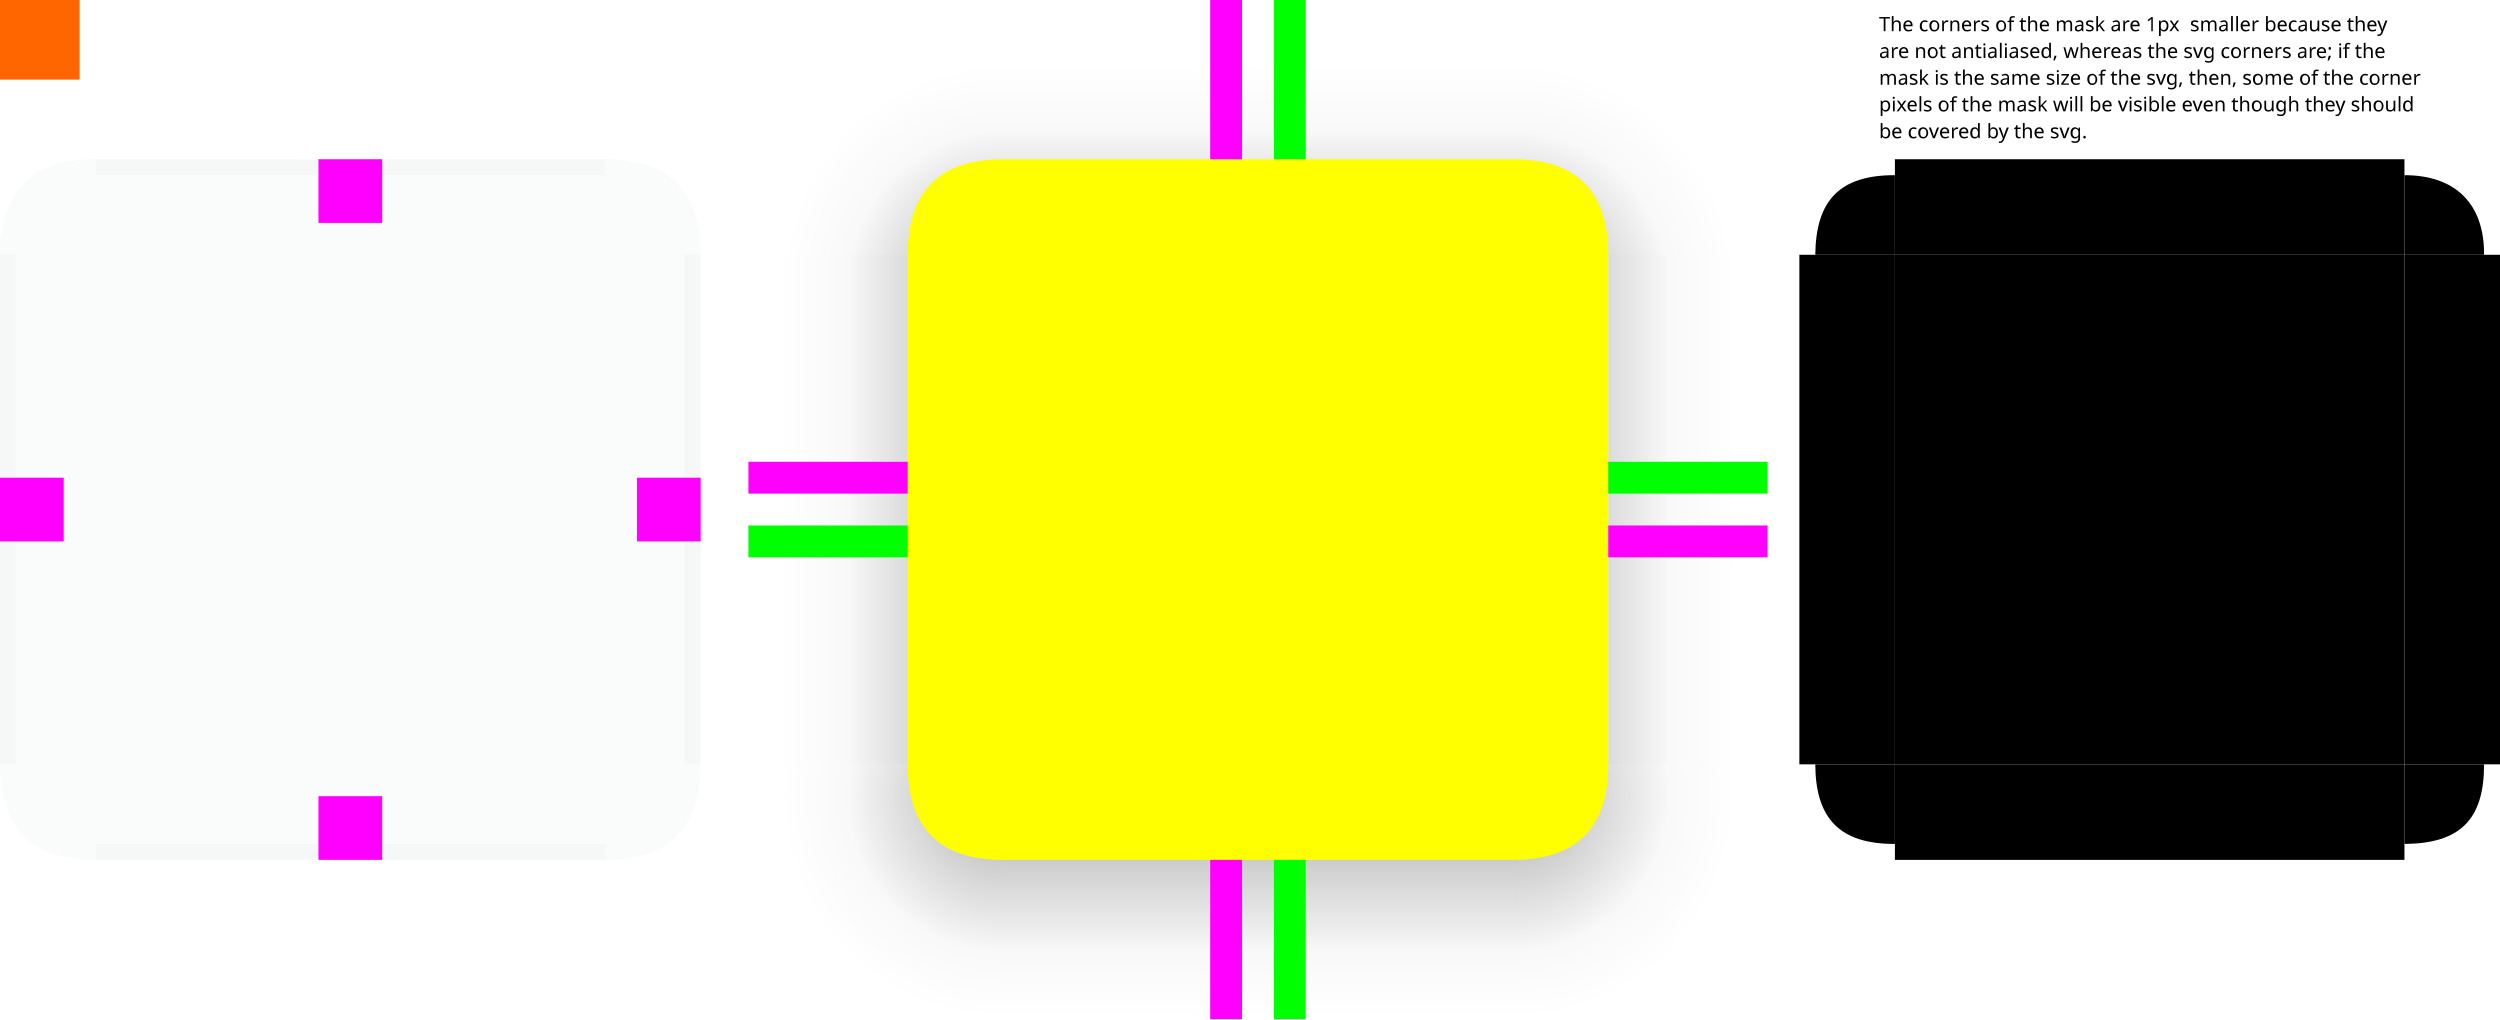
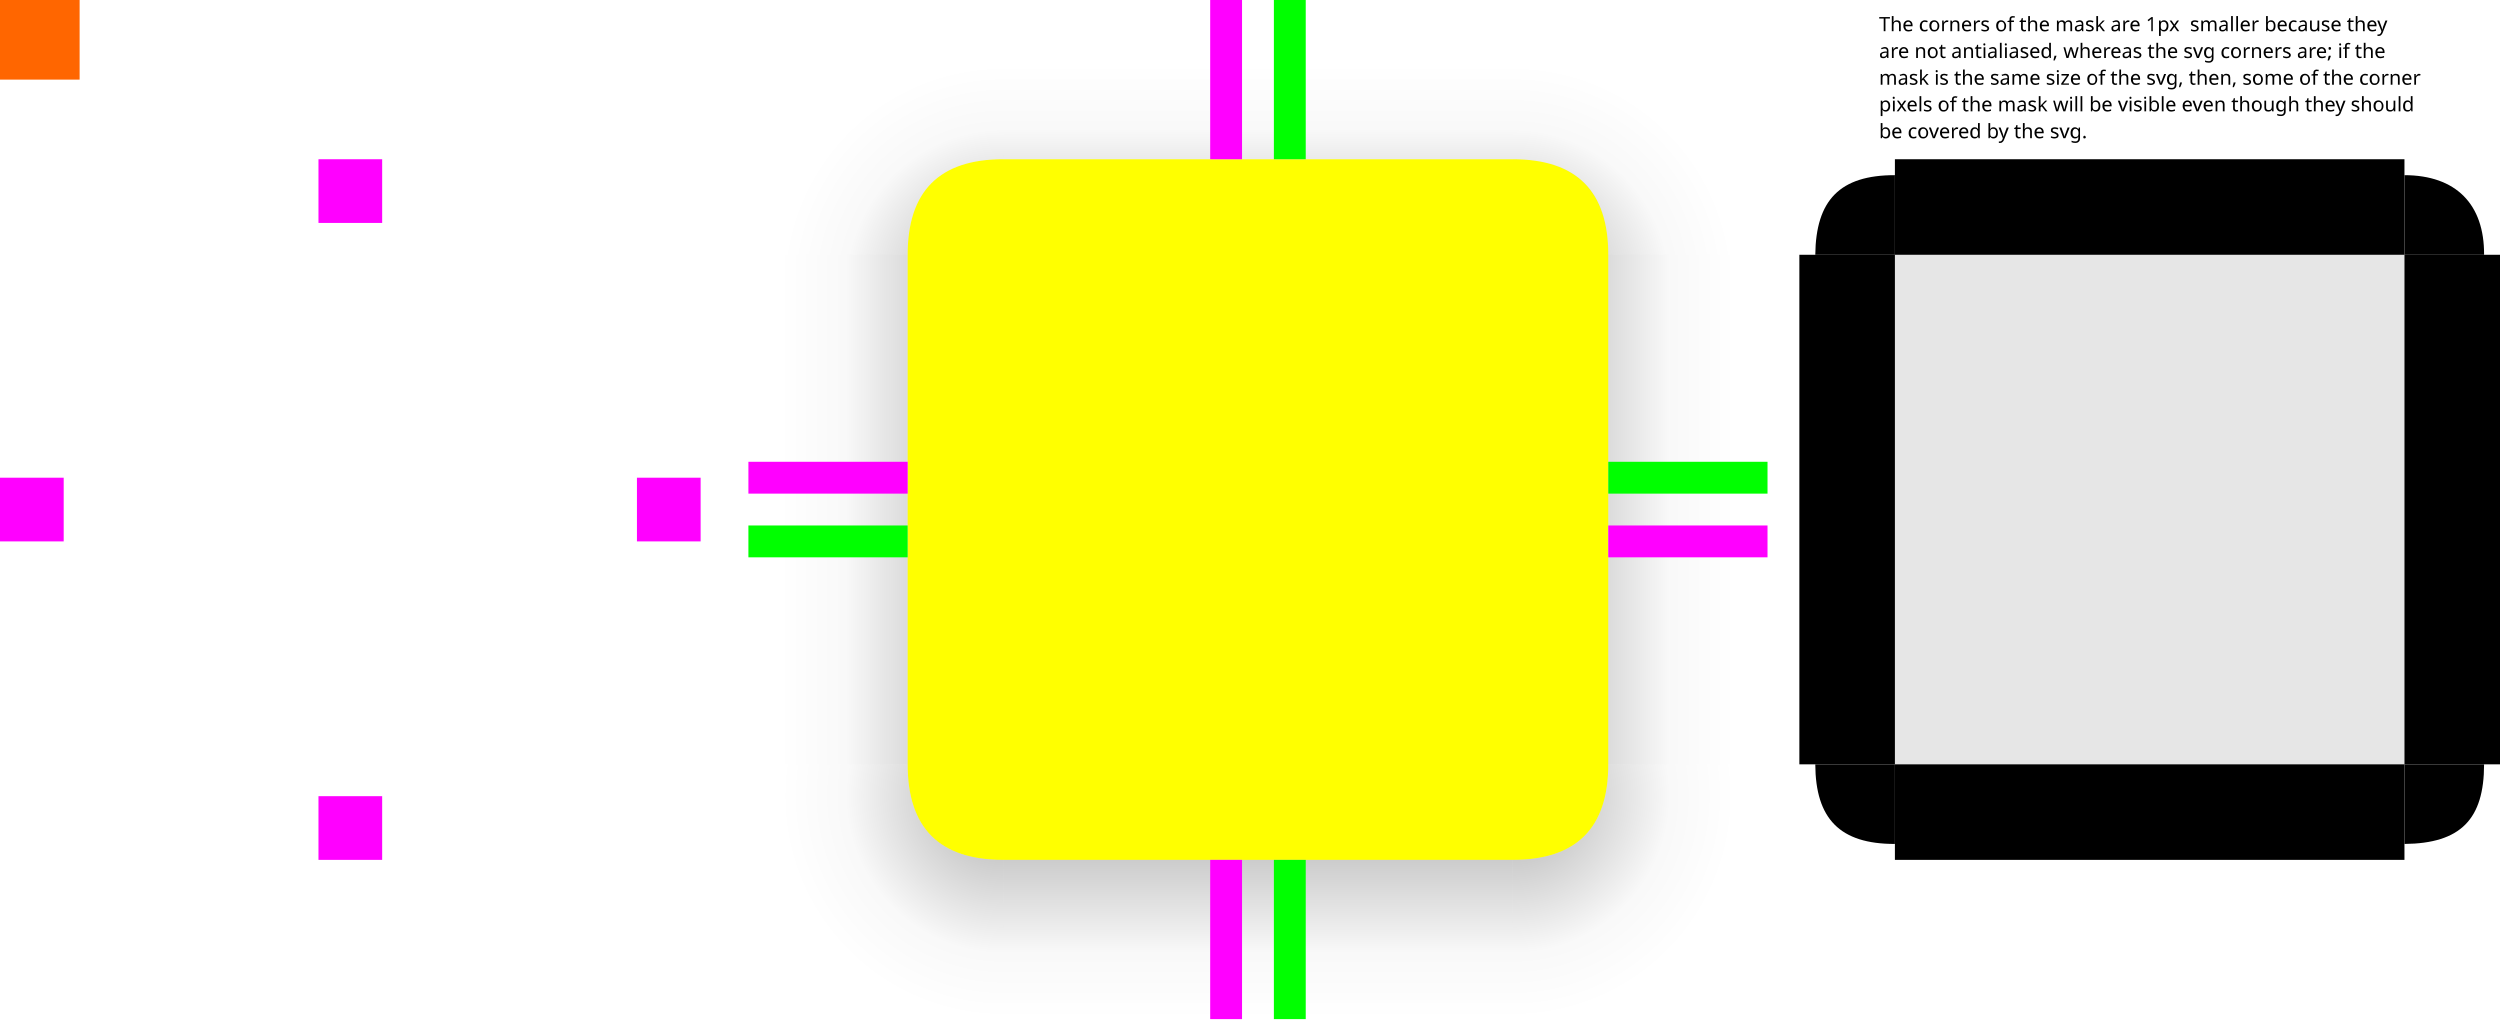
<svg xmlns="http://www.w3.org/2000/svg" xmlns:xlink="http://www.w3.org/1999/xlink" id="svg2" height="64" viewBox="0 0 157 64" width="157" version="1.1">
  <defs id="defs15">
    <style type="text/css" id="current-color-scheme">
            .ColorScheme-Text {
                color:#232629;
                stop-color:#232629;
            }
            .ColorScheme-Background {
                color:#eff0f1;
                stop-color:#eff0f1;
            }
        </style>
    <linearGradient id="shadow-side" gradientUnits="userSpaceOnUse">
      <stop id="stop1762" offset="0" style="stop-color:#000;stop-opacity:.2" />
      <stop id="stop1760" offset=".333" style="stop-color:#000;stop-opacity:.1" />
      <stop id="stop1758" offset=".5" style="stop-color:#000;stop-opacity:.05" />
      <stop id="stop1756" offset=".583" style="stop-color:#000;stop-opacity:.025" />
      <stop id="stop1754" offset="1" style="stop-color:#000;stop-opacity:0" />
    </linearGradient>
    <linearGradient id="shadow-corner" gradientUnits="userSpaceOnUse">
      <stop id="stop11958" offset="0" style="stop-color:#000;stop-opacity:1" />
      <stop id="stop11960" offset=".286" style="stop-color:#000;stop-opacity:.2" />
      <stop id="stop11962" offset=".524" style="stop-color:#000;stop-opacity:.1" />
      <stop id="stop11966" offset=".643" style="stop-color:#000;stop-opacity:.05" />
      <stop id="stop11968" offset=".702" style="stop-color:#000;stop-opacity:.025" />
      <stop id="stop11970" offset="1" style="stop-color:#000;stop-opacity:0" />
    </linearGradient>
    <radialGradient xlink:href="#shadow-corner" id="radialGradient3268-6-6" cx="93.143" cy="50" fx="93.143" fy="50" r="6.5" gradientUnits="userSpaceOnUse" gradientTransform="matrix(0,2.153846,-2.153846,0,107.6923,-202.6154)" />
    <linearGradient xlink:href="#shadow-side" id="linearGradient4945" gradientUnits="userSpaceOnUse" x1="16" y1="14" x2="16" y2="4" />
    <linearGradient xlink:href="#shadow-side" id="linearGradient1734" gradientUnits="userSpaceOnUse" x1="16" y1="6" x2="16" y2="16" />
    <linearGradient xlink:href="#shadow-side" id="linearGradient1984" gradientUnits="userSpaceOnUse" x1="12" y1="16" x2="2" y2="16" />
    <linearGradient xlink:href="#shadow-side" id="linearGradient8667" gradientUnits="userSpaceOnUse" x1="4" y1="16" x2="14" y2="16" />
    <radialGradient xlink:href="#shadow-corner" id="radialGradient3268" cx="95" cy="50" fx="95" fy="50" r="6.5" gradientUnits="userSpaceOnUse" gradientTransform="matrix(0,2.153846,-2.153846,0,107.6923,-202.6154)" />
    <radialGradient xlink:href="#shadow-corner" id="radialGradient3268-4" cx="95" cy="50" fx="95" fy="50" r="6.5" gradientUnits="userSpaceOnUse" gradientTransform="matrix(0,2.153846,-2.153846,0,107.6923,-202.6154)" />
    <radialGradient xlink:href="#shadow-corner" id="radialGradient3268-6" cx="93.143" cy="50" fx="93.143" fy="50" r="6.5" gradientUnits="userSpaceOnUse" gradientTransform="matrix(0,2.153846,-2.153846,0,107.6923,-202.6154)" />
  </defs>
  <g id="shadow-bottomright-9" transform="translate(95,48)" />
-   <rect style="color:#eff0f1;fill:currentColor;fill-opacity:1;stroke:none;stop-color:#eff0f1" id="thick-center" width="32" height="32" x="19" y="75" class="ColorScheme-Background" />
-   <rect transform="rotate(90)" style="fill:#800080;fill-opacity:1;stroke:none;stroke-width:1.155" id="thick-hint-right-margin" width="4" height="8" x="95" y="-56" />
-   <rect transform="rotate(90)" y="-20" x="95" height="8" width="4" id="thick-hint-left-margin" style="fill:#800080;fill-opacity:1;stroke:none;stroke-width:1.155" />
-   <rect y="69" x="38" height="8" width="4" id="thick-hint-top-margin" style="fill:#800080;fill-opacity:1;stroke:none;stroke-width:1.155" />
-   <rect style="fill:#800080;fill-opacity:1;stroke:none;stroke-width:1.155" id="thick-hint-bottom-margin" width="4" height="8" x="39" y="105" />
+   <rect style="color:#eff0f1;fill:currentColor;fill-opacity:0;stroke:none;stop-color:#eff0f1" id="thick-center" width="32" height="32" x="19" y="75" class="ColorScheme-Background" />
+   <rect transform="rotate(90)" style="fill:#800080;fill-opacity:0;stroke:none;stroke-width:1.155" id="thick-hint-right-margin" width="4" height="8" x="95" y="-56" />
+   <rect transform="rotate(90)" y="-20" x="95" height="8" width="4" id="thick-hint-left-margin" style="fill:#800080;fill-opacity:0;stroke:none;stroke-width:1.155" />
+   <rect y="69" x="38" height="8" width="4" id="thick-hint-top-margin" style="fill:#800080;fill-opacity:0;stroke:none;stroke-width:1.155" />
+   <rect style="fill:#800080;fill-opacity:0;stroke:none;stroke-width:1.155" id="thick-hint-bottom-margin" width="4" height="8" x="39" y="105" />
  <rect id="hint-tile-center" height="5" style="fill:#ff6600" width="5" x="0" y="0" />
  <g id="top" transform="translate(6,10)">
-     <rect id="rect4152" height="6" style="opacity:0.3;fill:currentColor" class="ColorScheme-Background" width="32" x="0" y="0" />
-     <path style="opacity:0.3;fill:currentColor" d="M 0,0 V 1 H 32 V 0 Z" id="path1337" class="ColorScheme-Background" fill="currentColor" />
+     <rect id="rect4152" height="6" style="opacity:0;fill:currentColor" class="ColorScheme-Background" width="32" x="0" y="0" />
+     <path style="opacity:0;fill:currentColor" d="M 0,0 V 1 H 32 V 0 Z" id="path1337" class="ColorScheme-Background" fill="currentColor" />
  </g>
  <g id="bottom" transform="translate(6,48)">
-     <rect id="rect4148" height="6" style="opacity:0.3;fill:currentColor" class="ColorScheme-Background" width="32" x="0" y="0" />
-     <path style="opacity:0.3;fill:currentColor" d="M 0,5 V 6 H 32 V 5 Z" id="path1671" class="ColorScheme-Background" fill="currentColor" />
+     <rect id="rect4148" height="6" style="opacity:0;fill:currentColor" class="ColorScheme-Background" width="32" x="0" y="0" />
+     <path style="opacity:0;fill:currentColor" d="M 0,5 V 6 H 32 V 5 Z" id="path1671" class="ColorScheme-Background" fill="currentColor" />
  </g>
  <g id="left" transform="translate(0,16)">
-     <rect id="rect4144" height="32" style="opacity:0.3;fill:currentColor" class="ColorScheme-Background" width="6" x="0" y="0" />
-     <path style="opacity:0.3;fill:currentColor" d="M 0,32 H 1 V 0 H 0 Z" id="path1785" class="ColorScheme-Background" fill="currentColor" />
+     <rect id="rect4144" height="32" style="opacity:0;fill:currentColor" class="ColorScheme-Background" width="6" x="0" y="0" />
+     <path style="opacity:0;fill:currentColor" d="M 0,32 H 1 V 0 H 0 Z" id="path1785" class="ColorScheme-Background" fill="currentColor" />
  </g>
  <g id="right" transform="translate(38,16)">
-     <rect id="rect4140" height="32" style="opacity:0.3;fill:currentColor" class="ColorScheme-Background" width="6" x="0" y="0" />
-     <path style="opacity:0.3;fill:currentColor" d="M 5,32 H 6 V 0 H 5 Z" id="path1902" class="ColorScheme-Background" fill="currentColor" />
+     <rect id="rect4140" height="32" style="opacity:0;fill:currentColor" class="ColorScheme-Background" width="6" x="0" y="0" />
+     <path style="opacity:0;fill:currentColor" d="M 5,32 H 6 V 0 H 5 Z" id="path1902" class="ColorScheme-Background" fill="currentColor" />
  </g>
  <g id="center" transform="translate(6,16)">
-     <rect id="rect4138" height="32" style="opacity:0.3;fill:currentColor" class="ColorScheme-Background" width="32" x="0" y="0" />
+     <rect id="rect4138" height="32" style="opacity:0;fill:currentColor" class="ColorScheme-Background" width="32" x="0" y="0" />
  </g>
  <g id="topleft" transform="translate(0,10)">
-     <path d="M 0,6 H 6 V 0 C 2,0 0,2 0,6 Z" style="opacity:0.3;fill:currentColor" class="ColorScheme-Background" id="path3115" />
+     <path d="M 0,6 H 6 V 0 C 2,0 0,2 0,6 Z" style="opacity:0;fill:currentColor" class="ColorScheme-Background" id="path3115" />
  </g>
  <g id="topright" transform="translate(38,10)">
-     <path d="M 0,0 V 6 H 6 C 6,2 4,0 0,0 Z" style="opacity:0.3;fill:currentColor" class="ColorScheme-Background" id="path3118" />
+     <path d="M 0,0 V 6 H 6 C 6,2 4,0 0,0 Z" style="opacity:0;fill:currentColor" class="ColorScheme-Background" id="path3118" />
  </g>
  <g id="bottomleft" transform="translate(0,48)">
-     <path d="M 6,6 V 0 H 0 c 0,4 2,6 6,6 z" style="opacity:0.3;fill:currentColor" class="ColorScheme-Background" id="path3124" />
+     <path d="M 6,6 V 0 H 0 c 0,4 2,6 6,6 z" style="opacity:0;fill:currentColor" class="ColorScheme-Background" id="path3124" />
  </g>
  <g id="bottomright" transform="translate(38,48)">
-     <path d="M 0,6 V 0 H 6 C 6,4 4,6 0,6 Z" style="opacity:0.3;fill:currentColor" class="ColorScheme-Background" id="path3121" />
+     <path d="M 0,6 V 0 H 6 C 6,4 4,6 0,6 Z" style="opacity:0;fill:currentColor" class="ColorScheme-Background" id="path3121" />
  </g>
  <rect id="hint-top-margin" height="4" style="fill:#ff00ff;stroke-width:1" width="4" x="20" y="10" />
  <rect id="hint-bottom-margin" height="4" style="fill:#ff00ff;stroke-width:1" width="4" x="20" y="50" />
  <rect id="hint-right-margin" height="4" style="fill:#ff00ff;stroke-width:1" width="4" x="40" y="30" />
  <rect id="hint-left-margin" height="4" style="fill:#ff00ff;stroke-width:1" width="4" x="0" y="30" />
  <rect id="hint-top-inset" height="9.9999999e-09" style="fill:#00ff00" width="4" x="20" y="10" />
  <rect id="hint-bottom-inset" height="9.9999999e-09" style="fill:#00ff00" width="4" x="20" y="54" />
  <rect id="hint-left-inset" height="4" style="fill:#00ff00" width="9.9999999e-09" x="0" y="30" />
  <rect id="hint-right-inset" height="4" style="fill:#00ff00" width="9.9999999e-09" x="44" y="30" />
  <rect id="mask-top" height="6" width="32" x="119" y="10" />
-   <rect id="mask-center" height="32" width="32" x="119" y="16" />
+   <rect id="mask-center" class="ColorScheme-Text" height="32" width="32" x="119" y="16" style="fill:#000000;fill-opacity:0.1;stroke:none" />
  <rect id="mask-bottom" height="6" transform="scale(1,-1)" width="32" x="119" y="-54" />
  <rect id="mask-left" height="32" width="6" x="113" y="16" />
  <rect id="mask-right" height="32" width="6" x="151" y="16" />
  <path id="mask-topleft" d="m 114,16 h -1 6 v -6 1 c -3.457,-0.005 -4.963,1.573 -5,5 z" />
  <g id="shadow-center" transform="translate(63,16)">
    <rect id="rect4908" height="32" style="opacity:0.001;fill-opacity:0.001" width="32" x="0" y="0" />
  </g>
  <path style="fill:#ffff00;stroke-width:2;stroke-linecap:round" d="m 63,10 h 32 c 4,0 6,2 6,6 v 32 c 0,4 -2,6 -6,6 H 63 c -4,0 -6,-2 -6,-6 V 16 c 0,-4 2,-6 6,-6 z" id="path838" />
  <g id="shadow-topleft" transform="rotate(180,31.5,8)">
    <path d="M 0,6 V 0 H 6 C 6,4 4,6 0,6 Z" style="opacity:0.001;fill:#000000;fill-opacity:0.004" id="path95-4-2" />
    <path id="path2368-7-5" style="fill:url(#radialGradient3268-6-6);fill-opacity:1;fill-rule:evenodd;stroke-width:1" d="M 6,0 C 6,4 4,6 0,6 V 16 H 3 C 10.18,16 16,10.18 16,3 V 0 Z" />
  </g>
  <g id="shadow-top" transform="translate(63)">
    <rect id="st" height="10" width="32" style="fill:url(#linearGradient4945);fill-opacity:1" x="0" y="0" />
    <rect id="rect1546" height="6" style="opacity:0.001;fill:#000000;fill-opacity:0.004;fill-rule:evenodd" width="32" y="10" x="0" />
  </g>
  <g id="shadow-bottom" transform="translate(63,48)">
    <rect id="rect1546-6" height="6" style="opacity:0.001;fill:#000000;fill-opacity:0.004;fill-rule:evenodd" width="32" x="0" y="0" />
    <rect id="sb" height="10" width="32" y="6" style="fill:url(#linearGradient1734);fill-opacity:1" x="0" />
  </g>
  <g id="shadow-left" transform="translate(47,16)">
    <rect id="sl" height="32" width="10" style="fill:url(#linearGradient1984);fill-opacity:1" x="0" y="0" />
    <rect id="rect1546-3-7" height="32" style="opacity:0.001;fill:#000000;fill-opacity:0.004;fill-rule:evenodd" width="6" x="10" y="0" />
  </g>
  <g id="shadow-right" transform="translate(95,16)">
    <rect id="rect1546-3" height="32" style="opacity:0.001;fill:#000000;fill-opacity:0.004;fill-rule:evenodd" width="6" x="0" y="0" />
    <rect id="sr" height="32" width="10" x="6" style="fill:url(#linearGradient8667);fill-opacity:1" y="0" />
  </g>
  <rect id="shadow-hint-top-margin" height="10" style="fill:#ff00ff" width="2" x="76" y="0" />
  <rect id="shadow-hint-bottom-margin" height="10" style="fill:#ff00ff" width="2" x="76" y="54" />
  <rect id="shadow-hint-right-margin" height="2" style="fill:#ff00ff" width="10" x="101" y="33" />
  <rect id="shadow-hint-left-margin" height="2" style="fill:#ff00ff" width="10" x="47" y="29" />
  <rect id="shadow-hint-top-inset" height="10" style="fill:#00ff00" width="2" x="80" y="0" />
  <rect id="shadow-hint-bottom-inset" height="10" style="fill:#00ff00" width="2" x="80" y="54" />
  <rect id="shadow-hint-right-inset" height="2" style="fill:#00ff00" width="10" x="101" y="29" />
  <rect id="shadow-hint-left-inset" height="2" style="fill:#00ff00" width="10" x="47" y="33" />
  <g id="shadow-bottomright" transform="translate(95,48)">
    <path d="M 0,6 V 0 H 6 C 6,3.999 3.98,6 0,6 Z" style="opacity:0.001;fill:#000000;fill-opacity:0.004" id="path95" />
    <path id="path2368" style="fill:url(#radialGradient3268);fill-opacity:1;fill-rule:evenodd;stroke-width:1" d="M 6,0 C 6,4 4,6 0,6 V 16 H 3 C 10.18,16 16,10.18 16,3 V 0 Z" />
  </g>
  <g id="shadow-bottomleft" transform="matrix(-1,0,0,1,63,48)">
    <path d="M 3,6 H 0 V 0 H 6 V 3 C 6,4.657 4.657,6 3,6 Z" style="opacity:0.001;fill:#000000;fill-opacity:0.004" id="path95-1" />
    <path id="path2368-0" style="fill:url(#radialGradient3268-4);fill-opacity:1;fill-rule:evenodd;stroke-width:1" d="M 6,0 C 6,3.999 3.995,6 0,6 V 16 H 3 C 10.18,16 16,10.18 16,3 V 0 Z" />
  </g>
  <g id="shadow-topright" transform="matrix(1,0,0,-1,95,16)">
    <path d="M 3,6 H 0 V 0 H 6 V 3 C 6,4.657 4.657,6 3,6 Z" style="opacity:0.001;fill:#000000;fill-opacity:0.004" id="path95-4" />
    <path id="path2368-7" style="fill:url(#radialGradient3268-6);fill-opacity:1;fill-rule:evenodd;stroke-width:1" d="M 6,0 C 6,3.988 3.974,6 0,6 V 16 H 3 C 10.18,16 16,10.18 16,3 V 0 Z" />
  </g>
  <path id="mask-topright" d="m 156,16 h 1 -6 v -6 1 c 3.233,0.006 5.021,1.824 5,5 z" />
  <path id="mask-bottomright" d="m 156,48 h 1 -6 v 6 -1 c 3.531,-0.032 5,-1.554 5,-5 z" />
  <path id="mask-bottomleft" d="m 114,48 h -1 6 v 6 -1 c -3.457,0.005 -4.984,-1.58 -5,-5 z" />
  <text xml:space="preserve" style="font-stretch:condensed;font-size:1.252px;font-family:Impact;-inkscape-font-specification:'Impact Condensed';text-align:start;text-anchor:start;fill:#ff0000;stroke:#000000;stroke-width:5.729;stroke-linecap:round" x="118" y="1.958" id="text1204">
    <tspan id="tspan1202" x="118" y="1.958" style="font-style:normal;font-variant:normal;font-weight:normal;font-stretch:normal;font-size:1.252px;font-family:'Noto Sans';-inkscape-font-specification:'Noto Sans';text-align:start;text-anchor:start;fill:#000000;stroke:none;stroke-width:5.729">The corners of the mask are 1px  smaller because they</tspan>
    <tspan x="118" y="3.637" style="font-style:normal;font-variant:normal;font-weight:normal;font-stretch:normal;font-size:1.252px;font-family:'Noto Sans';-inkscape-font-specification:'Noto Sans';text-align:start;text-anchor:start;fill:#000000;stroke:none;stroke-width:5.729" id="tspan1358">are not antialiased, whereas the svg corners are; if the</tspan>
    <tspan x="118" y="5.317" style="font-style:normal;font-variant:normal;font-weight:normal;font-stretch:normal;font-size:1.252px;font-family:'Noto Sans';-inkscape-font-specification:'Noto Sans';text-align:start;text-anchor:start;fill:#000000;stroke:none;stroke-width:5.729" id="tspan1360">mask is the same size of the svg, then, some of the corner</tspan>
    <tspan x="118" y="6.996" style="font-style:normal;font-variant:normal;font-weight:normal;font-stretch:normal;font-size:1.252px;font-family:'Noto Sans';-inkscape-font-specification:'Noto Sans';text-align:start;text-anchor:start;fill:#000000;stroke:none;stroke-width:5.729" id="tspan1362">pixels of the mask will be visible even though they should</tspan>
    <tspan x="118" y="8.676" style="font-style:normal;font-variant:normal;font-weight:normal;font-stretch:normal;font-size:1.252px;font-family:'Noto Sans';-inkscape-font-specification:'Noto Sans';text-align:start;text-anchor:start;fill:#000000;stroke:none;stroke-width:5.729" id="tspan1364">be covered by the svg.</tspan>
  </text>
</svg>
